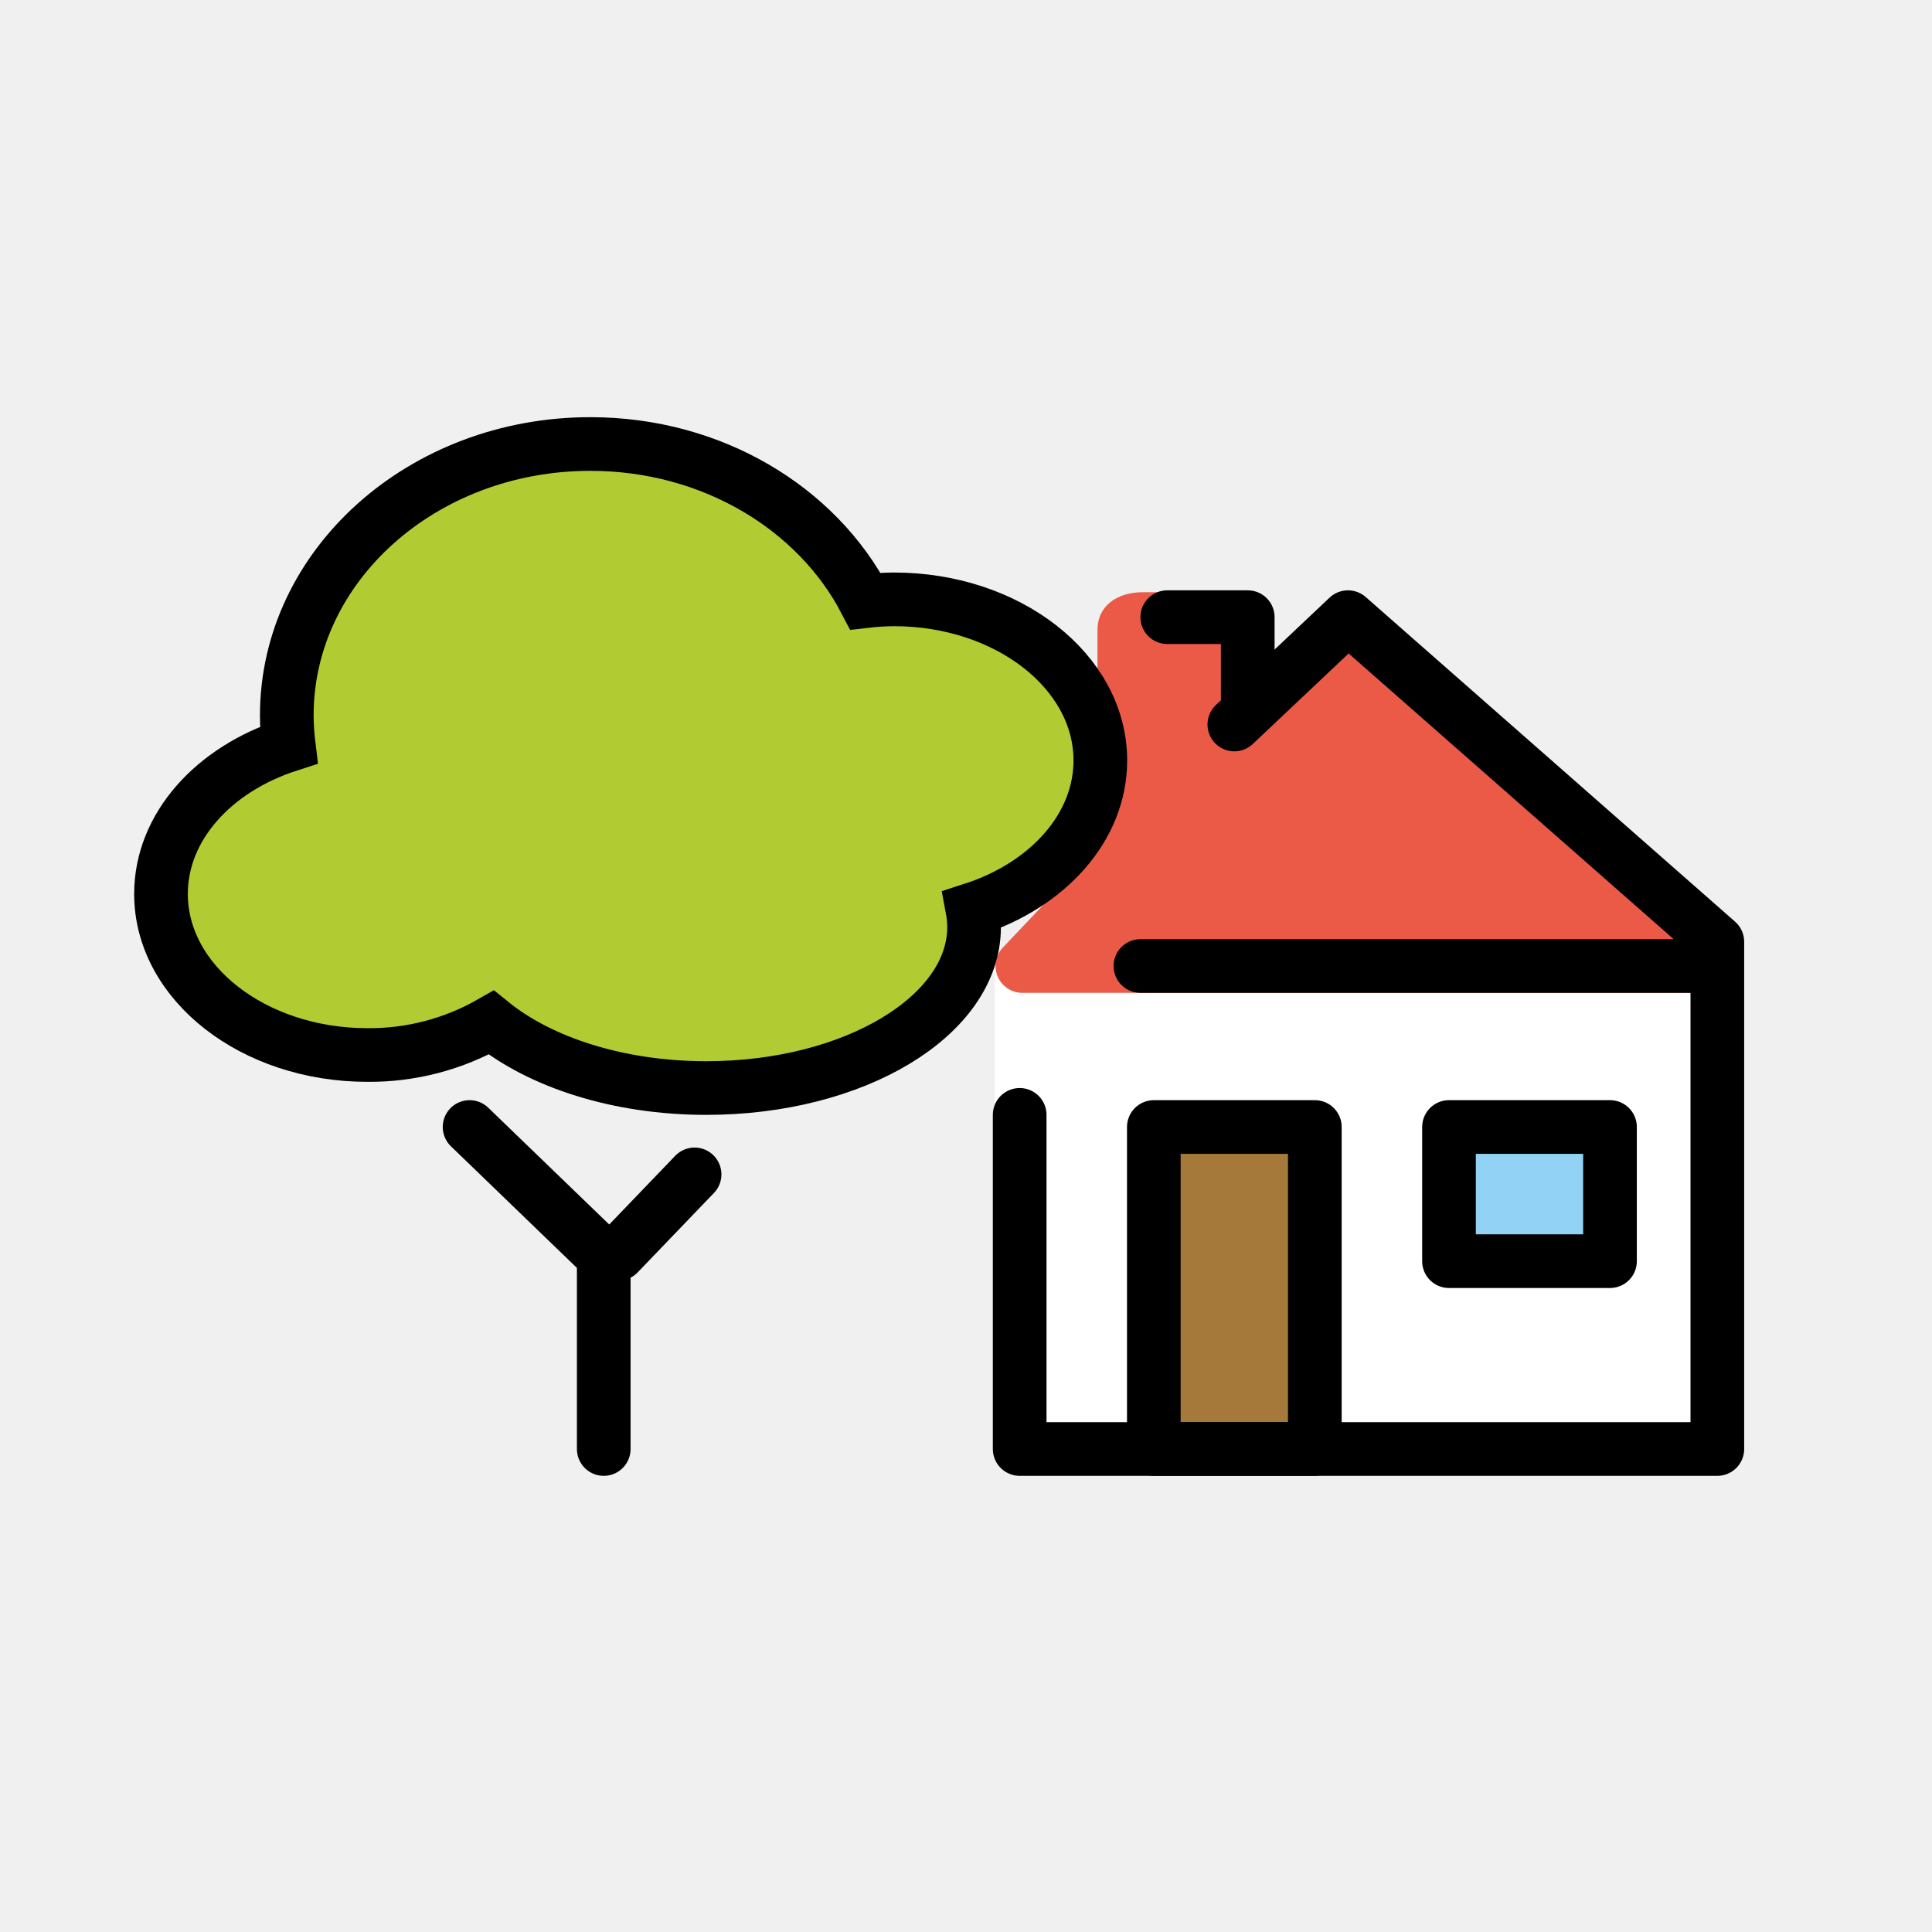
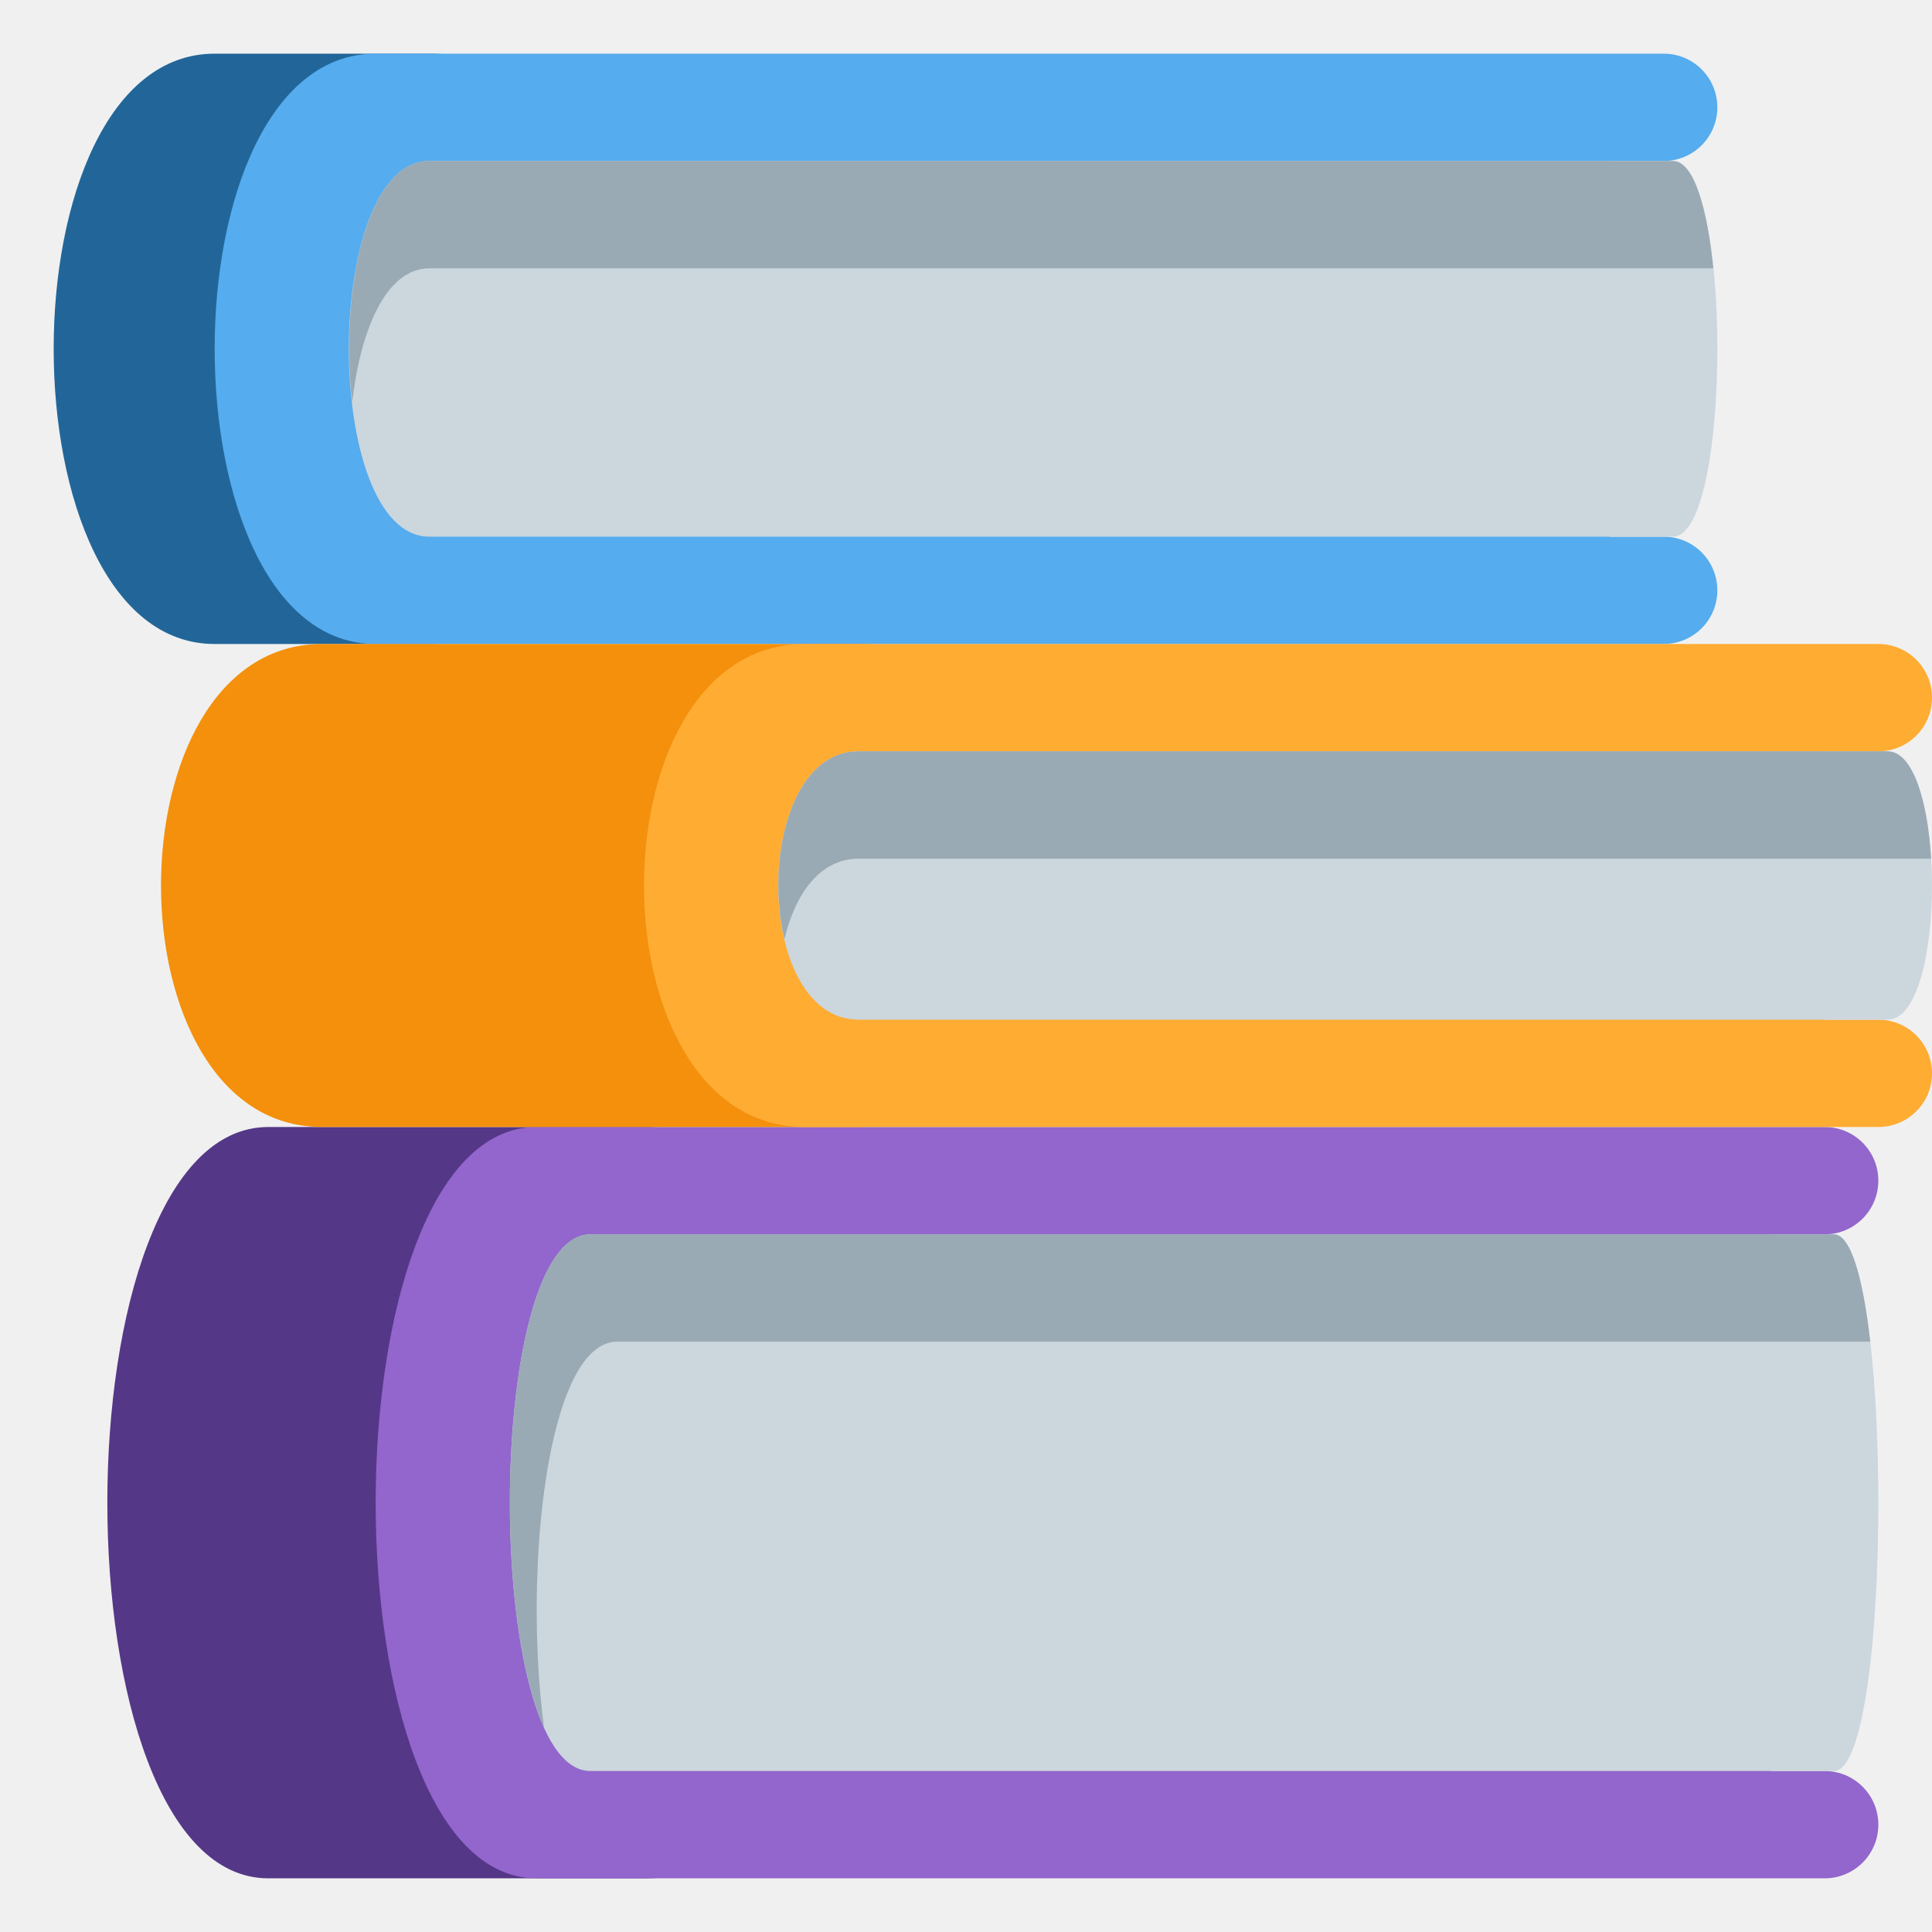
- <svg xmlns="http://www.w3.org/2000/svg" id="emoji" viewBox="0 0 72 72" version="1.1">
-   <g id="color">
-     <rect x="37.075" y="36.053" width="26.884" height="18.114" fill="#FFFFFF" />
-     <polygon fill="#EA5A47" stroke="#EA5A47" stroke-linecap="round" stroke-linejoin="round" stroke-miterlimit="10" stroke-width="2" points="50.235,23.2 38.1,36 63.5,36" />
-     <path fill="#EA5A47" d="M47.3,26l-6.4,6.059v-8.573c0-0.931,0.755-1.416,1.686-1.416h3.028 c0.931,0,1.686,0.485,1.686,1.416C47.3,23.486,47.3,26,47.3,26z" />
-     <rect x="43" y="42" width="6" height="12" fill="#A57939" />
-     <rect x="54" y="42" width="6" height="5" fill="#92D3F5" />
-     <path fill="#B1CC33" d="M41.006,28.339c0-3.312-3.445-6.003-7.694-6.003c-0.355,0.003-0.71,0.025-1.062,0.066 c-1.8-3.455-5.707-5.855-10.25-5.855c-6.248,0-11.312,4.529-11.312,10.114c0.001,0.369,0.025,0.738,0.07,1.104 C7.966,28.666,6,30.81,6,33.314c0,3.312,3.445,6.003,7.694,6.003c1.615,0.014,3.206-0.402,4.614-1.207 c1.818,1.477,4.726,2.438,8.015,2.438c5.511,0,9.978-2.688,9.978-6.003c-0.001-0.219-0.021-0.438-0.061-0.653 C39.036,32.99,41.006,30.845,41.006,28.339z" />
-   </g>
-   <g id="hair" />
-   <g id="skin" />
-   <g id="skin-shadow" />
-   <g id="line">
-     <polyline fill="none" stroke="#000000" stroke-linecap="round" stroke-linejoin="round" stroke-miterlimit="10" stroke-width="2" points="46,27 50.235,23 64,35.098 64,54 38,54 38,41.548" />
-     <rect x="43" y="42" width="6" height="12" fill="none" stroke="#000000" stroke-linecap="round" stroke-linejoin="round" stroke-miterlimit="10" stroke-width="2" />
-     <rect x="54" y="42" width="6" height="5" fill="none" stroke="#000000" stroke-linecap="round" stroke-linejoin="round" stroke-miterlimit="10" stroke-width="2" />
-     <polyline fill="none" stroke="#000000" stroke-linecap="round" stroke-linejoin="round" stroke-miterlimit="10" stroke-width="2" points="43.5,23 46.5,23 46.5,26" />
-     <path fill="none" stroke="#000000" stroke-miterlimit="10" stroke-width="2" d="M31.245,39.34" />
-     <polyline fill="none" stroke="#000000" stroke-linecap="round" stroke-linejoin="round" stroke-width="2" points="22.5,54 22.5,46.827 17.5,42" />
-     <line x1="23.041" x2="25.885" y1="46.727" y2="43.766" fill="none" stroke="#000000" stroke-linecap="round" stroke-linejoin="round" stroke-width="2" />
-     <path fill="none" stroke="#000000" stroke-linecap="round" stroke-miterlimit="10" stroke-width="2" d="M41.006,28.339 c0-3.312-3.445-6.003-7.694-6.003c-0.355,0.003-0.71,0.025-1.062,0.066c-1.8-3.455-5.707-5.855-10.25-5.855 c-6.248,0-11.312,4.529-11.312,10.114c0.001,0.369,0.025,0.738,0.07,1.104C7.966,28.666,6,30.81,6,33.314 c0,3.312,3.445,6.003,7.694,6.003c1.615,0.014,3.206-0.402,4.614-1.207c1.818,1.477,4.726,2.438,8.015,2.438 c5.511,0,9.978-2.688,9.978-6.003c-0.001-0.219-0.021-0.438-0.061-0.653 C39.036,32.99,41.006,30.845,41.006,28.339z" />
-     <line x1="63.5" x2="42.5" y1="36" y2="36" fill="none" stroke="#000000" stroke-linecap="round" stroke-linejoin="round" stroke-miterlimit="10" stroke-width="2" />
-   </g>
+ <svg xmlns="http://www.w3.org/2000/svg" viewBox="0 0 36 36">
+   <path fill="#553788" d="M15 31c0 2.209-.791 4-3 4H5c-4 0-4-14 0-14h7c2.209 0 3 1.791 3 4v6z" />
+   <path fill="#9266CC" d="M34 33h-1V23h1c.553 0 1-.447 1-1s-.447-1-1-1H10c-4 0-4 14 0 14h24c.553 0 1-.447 1-1s-.447-1-1-1z" />
+   <path fill="#CCD6DD" d="M34.172 33H11c-2 0-2-10 0-10h23.172c1.104 0 1.104 10 0 10z" />
+   <path fill="#99AAB5" d="M11.5 25h23.35c-.135-1.175-.36-2-.678-2H11c-1.651 0-1.938 6.808-.863 9.188C9.745 29.229 10.199 25 11.5 25z" />
+   <path fill="#269" d="M12 8c0 2.209-1.791 4-4 4H4C0 12 0 1 4 1h4c2.209 0 4 1.791 4 4v3z" />
+   <path fill="#55ACEE" d="M31 10h-1V3h1c.553 0 1-.447 1-1s-.447-1-1-1H7C3 1 3 12 7 12h24c.553 0 1-.447 1-1s-.447-1-1-1z" />
+   <path fill="#CCD6DD" d="M31.172 10H8c-2 0-2-7 0-7h23.172c1.104 0 1.104 7 0 7z" />
+   <path fill="#99AAB5" d="M8 5h23.925c-.114-1.125-.364-2-.753-2H8C6.807 3 6.331 5.489 6.562 7.5 6.718 6.142 7.193 5 8 5z" />
+   <path fill="#F4900C" d="M20 17c0 2.209-1.791 4-4 4H6c-4 0-4-9 0-9h10c2.209 0 4 1.791 4 4v1z" />
+   <path fill="#FFAC33" d="M35 19h-1v-5h1c.553 0 1-.447 1-1s-.447-1-1-1H15c-4 0-4 9 0 9h20c.553 0 1-.447 1-1s-.447-1-1-1z" />
+   <path fill="#CCD6DD" d="M35.172 19H16c-2 0-2-5 0-5h19.172c1.104 0 1.104 5 0 5z" />
+   <path fill="#99AAB5" d="M16 16h19.984c-.065-1.062-.334-2-.812-2H16c-1.274 0-1.733 2.027-1.383 3.5.198-.839.657-1.5 1.383-1.5z" />
</svg>
